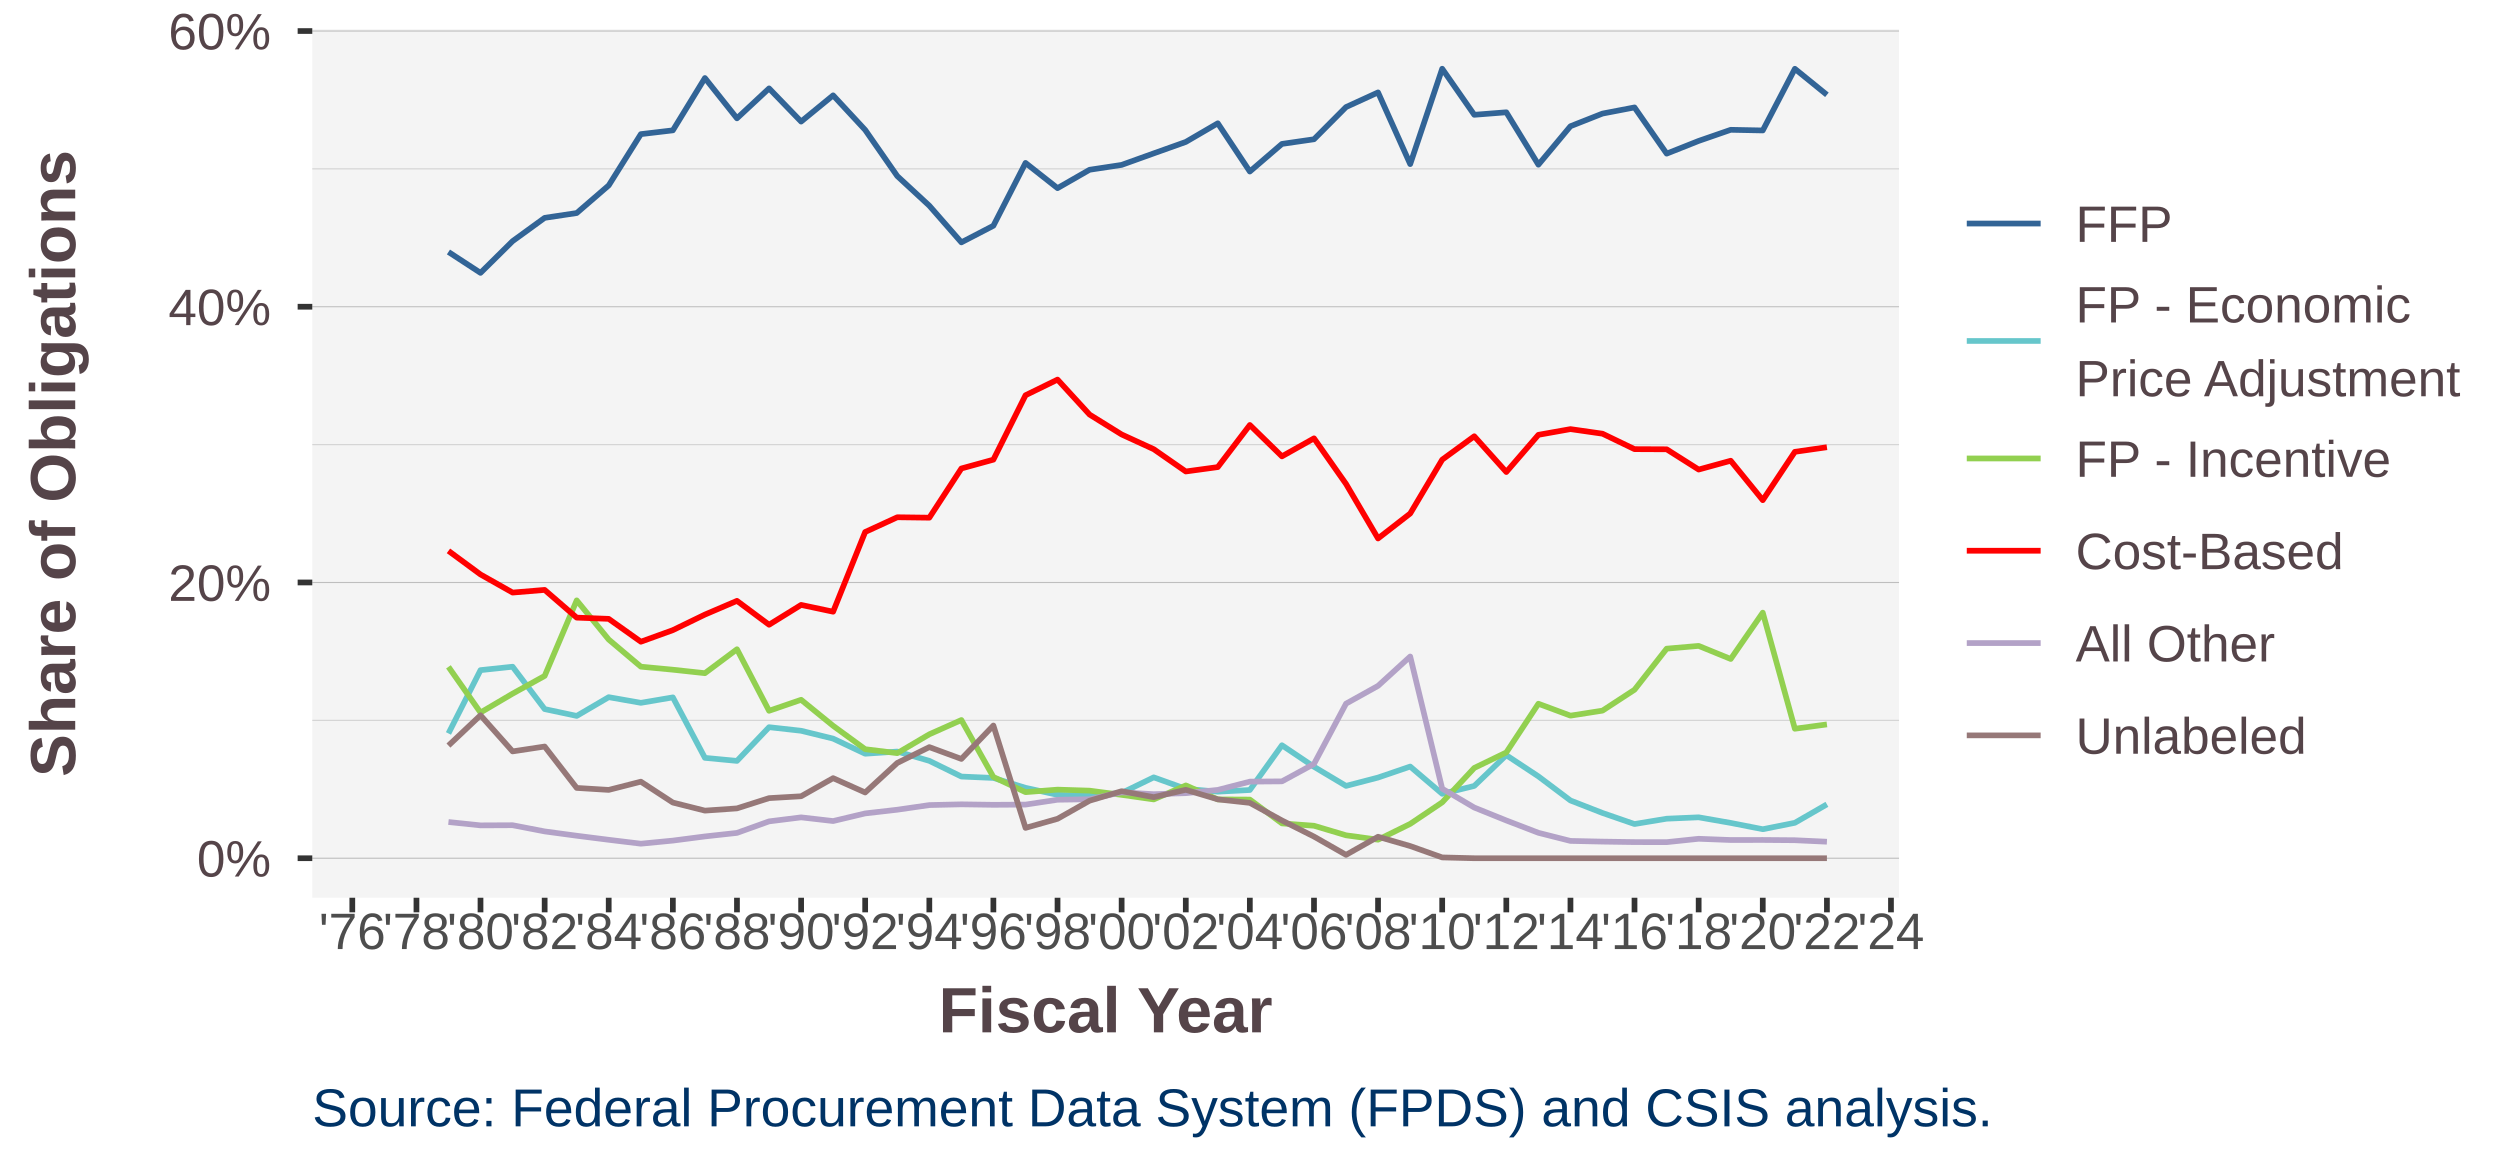
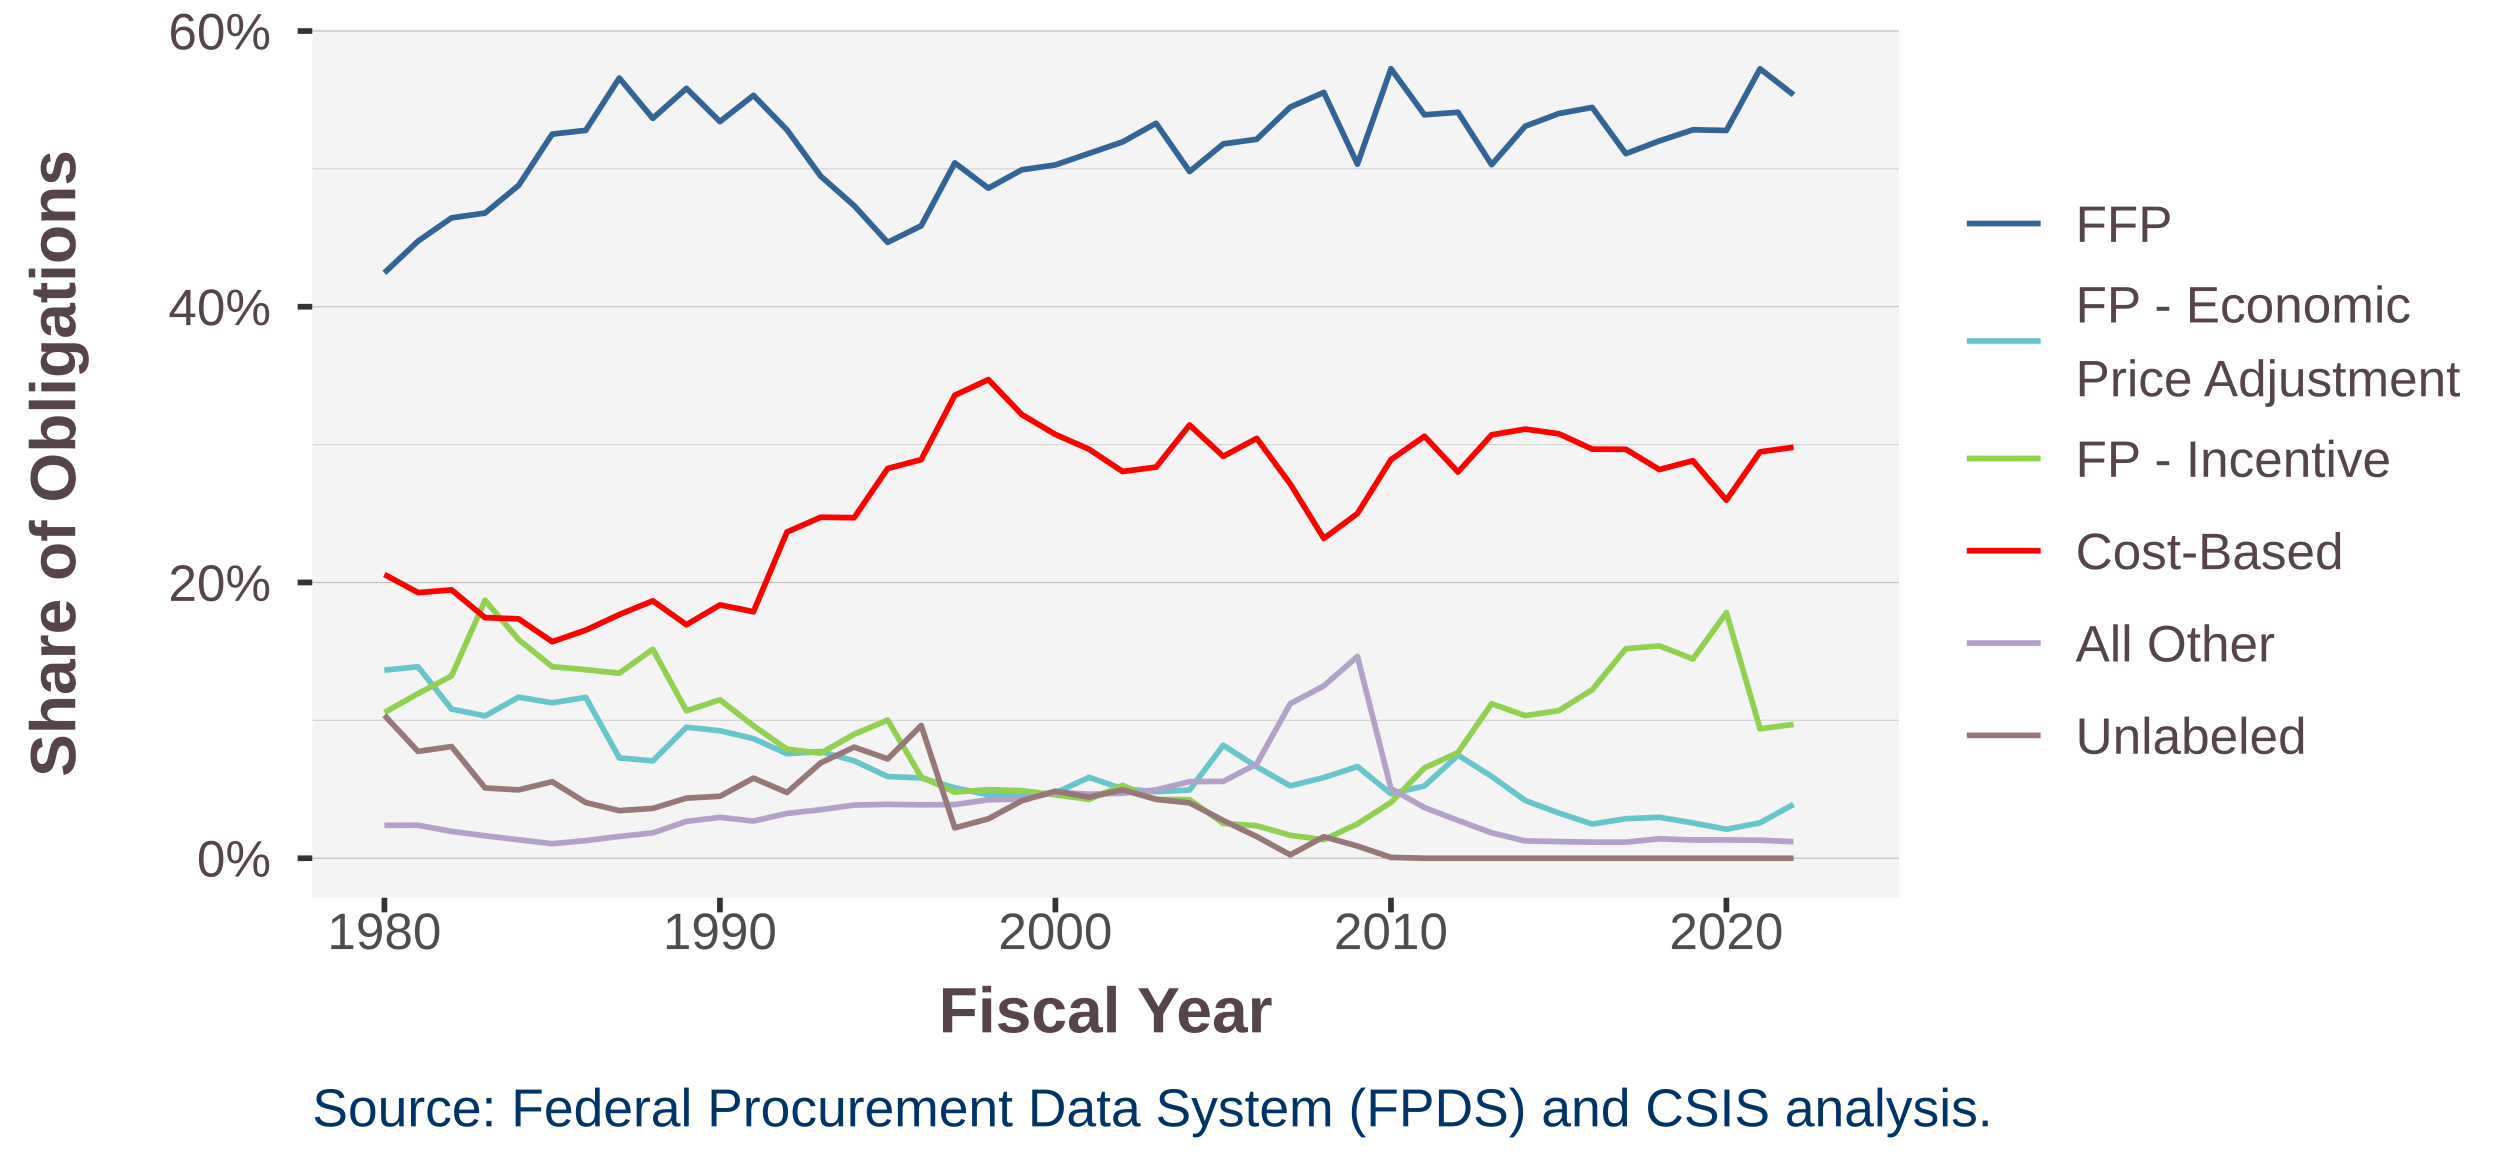
<svg xmlns="http://www.w3.org/2000/svg" class="svglite" width="468.00pt" height="216.00pt" viewBox="0 0 468.00 216.00">
  <defs>
    <style type="text/css">
    .svglite line, .svglite polyline, .svglite polygon, .svglite path, .svglite rect, .svglite circle {
      fill: none;
      stroke: #000000;
      stroke-linecap: round;
      stroke-linejoin: round;
      stroke-miterlimit: 10.00;
    }
    .svglite text {
      white-space: pre;
    }
  </style>
  </defs>
  <rect width="100%" height="100%" style="stroke: none; fill: #FFFFFF;" />
  <defs>
    <clipPath id="cpMC4wMHw0NjguMDB8MC4wMHwyMTYuMDA=">
      <rect x="0.00" y="0.00" width="468.00" height="216.00" />
    </clipPath>
  </defs>
  <g clip-path="url(#cpMC4wMHw0NjguMDB8MC4wMHwyMTYuMDA=)">
    <rect x="0.00" y="0.00" width="468.00" height="216.00" style="stroke-width: 1.07; stroke: #FFFFFF; fill: #FFFFFF;" />
  </g>
  <defs>
    <clipPath id="cpNTguNDZ8MzU1LjUwfDUuNDh8MTY4LjA1">
      <rect x="58.46" y="5.48" width="297.04" height="162.57" />
    </clipPath>
  </defs>
  <g clip-path="url(#cpNTguNDZ8MzU1LjUwfDUuNDh8MTY4LjA1)">
    <rect x="58.46" y="5.48" width="297.04" height="162.57" style="stroke-width: 1.07; stroke: none; fill: #F4F4F4;" />
    <polyline points="58.46,134.85 355.50,134.85 " style="stroke-width: 0.21; stroke: #D3D3D3; stroke-linecap: butt;" />
    <polyline points="58.46,83.23 355.50,83.23 " style="stroke-width: 0.21; stroke: #D3D3D3; stroke-linecap: butt;" />
    <polyline points="58.46,31.61 355.50,31.61 " style="stroke-width: 0.21; stroke: #D3D3D3; stroke-linecap: butt;" />
    <polyline points="58.46,160.66 355.50,160.66 " style="stroke-width: 0.21; stroke: #BEBEBE; stroke-linecap: butt;" />
    <polyline points="58.46,109.04 355.50,109.04 " style="stroke-width: 0.21; stroke: #BEBEBE; stroke-linecap: butt;" />
    <polyline points="58.46,57.42 355.50,57.42 " style="stroke-width: 0.21; stroke: #BEBEBE; stroke-linecap: butt;" />
    <polyline points="58.46,5.81 355.50,5.81 " style="stroke-width: 0.21; stroke: #BEBEBE; stroke-linecap: butt;" />
-     <polyline points="83.95,47.17 89.95,51.08 95.96,45.14 101.96,40.78 107.96,39.88 113.95,34.71 119.97,25.11 125.96,24.40 131.96,14.61 137.96,22.15 143.97,16.55 149.97,22.76 155.96,17.85 161.96,24.32 167.97,32.96 173.97,38.51 179.97,45.37 185.96,42.26 191.98,30.50 197.97,35.22 203.97,31.78 209.97,30.87 215.98,28.71 221.98,26.57 227.97,23.08 233.97,32.11 239.98,26.94 245.98,26.07 251.98,20.04 257.97,17.30 263.99,30.72 269.98,12.87 275.98,21.49 281.98,21.02 287.99,30.83 293.99,23.63 299.99,21.26 305.98,20.11 312.00,28.76 317.99,26.38 323.99,24.30 329.99,24.42 336.00,12.88 342.00,17.75 " style="stroke-width: 1.07; stroke: #326496; stroke-linecap: butt;" />
-     <polyline points="83.95,137.30 89.95,125.45 95.96,124.81 101.96,132.74 107.96,134.02 113.95,130.51 119.97,131.57 125.96,130.55 131.96,141.87 137.96,142.44 143.97,136.13 149.97,136.80 155.96,138.27 161.96,141.10 167.97,140.69 173.97,142.43 179.97,145.37 185.96,145.63 191.98,147.48 197.97,148.79 203.97,148.96 209.97,148.44 215.98,145.52 221.98,147.67 227.97,148.20 233.97,147.89 239.98,139.51 245.98,143.54 251.98,147.12 257.97,145.56 263.99,143.50 269.98,148.60 275.98,147.13 281.98,141.37 287.99,145.34 293.99,149.85 299.99,152.19 305.98,154.26 312.00,153.26 317.99,153.00 323.99,154.05 329.99,155.23 336.00,154.03 342.00,150.57 " style="stroke-width: 1.07; stroke: #66C6CB; stroke-linecap: butt;" />
-     <polyline points="83.95,124.83 89.95,133.39 95.96,129.85 101.96,126.53 107.96,112.39 113.95,119.72 119.97,124.80 125.96,125.37 131.96,126.02 137.96,121.54 143.97,133.06 149.97,131.00 155.96,135.87 161.96,140.25 167.97,140.99 173.97,137.46 179.97,134.79 185.96,145.45 191.98,148.29 197.97,147.82 203.97,148.01 209.97,148.80 215.98,149.65 221.98,147.03 227.97,149.65 233.97,149.68 239.98,154.14 245.98,154.58 251.98,156.37 257.97,157.19 263.99,154.23 269.98,150.20 275.98,143.76 281.98,140.86 287.99,131.74 293.99,133.97 299.99,133.03 305.98,129.12 312.00,121.43 317.99,120.91 323.99,123.36 329.99,114.69 336.00,136.42 342.00,135.61 " style="stroke-width: 1.07; stroke: #92D050; stroke-linecap: butt;" />
-     <polyline points="83.95,103.12 89.95,107.54 95.96,110.93 101.96,110.43 107.96,115.62 113.95,115.85 119.97,120.13 125.96,117.96 131.96,115.05 137.96,112.48 143.97,116.95 149.97,113.24 155.96,114.51 161.96,99.59 167.97,96.83 173.97,96.91 179.97,87.70 185.96,86.05 191.98,73.99 197.97,71.06 203.97,77.61 209.97,81.33 215.98,84.09 221.98,88.26 227.97,87.44 233.97,79.56 239.98,85.43 245.98,82.06 251.98,90.60 257.97,100.80 263.99,96.13 269.98,86.05 275.98,81.67 281.98,88.36 287.99,81.40 293.99,80.33 299.99,81.19 305.98,84.08 312.00,84.11 317.99,87.90 323.99,86.25 329.99,93.63 336.00,84.58 342.00,83.72 " style="stroke-width: 1.07; stroke: #FF0000; stroke-linecap: butt;" />
-     <polyline points="83.95,153.88 89.95,154.51 95.96,154.48 101.96,155.64 107.96,156.45 113.95,157.21 119.97,157.94 125.96,157.36 131.96,156.58 137.96,155.92 143.97,153.76 149.97,153.01 155.96,153.70 161.96,152.27 167.97,151.58 173.97,150.71 179.97,150.57 185.96,150.66 191.98,150.62 197.97,149.71 203.97,149.62 209.97,148.32 215.98,148.67 221.98,148.48 227.97,147.87 233.97,146.32 239.98,146.27 245.98,143.01 251.98,131.72 257.97,128.39 263.99,122.90 269.98,147.64 275.98,151.17 281.98,153.59 287.99,155.90 293.99,157.42 299.99,157.55 305.98,157.64 312.00,157.65 317.99,157.02 323.99,157.25 329.99,157.24 336.00,157.29 342.00,157.57 " style="stroke-width: 1.07; stroke: #B3A2C7; stroke-linecap: butt;" />
-     <polyline points="83.95,139.57 89.95,133.90 95.96,140.66 101.96,139.75 107.96,147.50 113.95,147.87 119.97,146.33 125.96,150.24 131.96,151.75 137.96,151.33 143.97,149.41 149.97,149.06 155.96,145.67 161.96,148.35 167.97,142.82 173.97,139.86 179.97,142.07 185.96,135.82 191.98,154.98 197.97,153.28 203.97,149.89 209.97,148.11 215.98,149.23 221.98,147.85 227.97,149.64 233.97,150.30 239.98,153.59 245.98,156.61 251.98,160.03 257.97,156.64 263.99,158.38 269.98,160.51 275.98,160.66 281.98,160.66 287.99,160.66 293.99,160.66 299.99,160.66 305.98,160.66 312.00,160.66 317.99,160.66 323.99,160.66 329.99,160.66 336.00,160.66 342.00,160.66 " style="stroke-width: 1.07; stroke: #967878; stroke-linecap: butt;" />
+     <polyline points="71.96,51.08 78.25,45.14 84.53,40.78 90.80,39.88 97.08,34.71 103.37,25.11 109.65,24.40 115.93,14.61 122.20,22.15 128.50,16.55 134.77,22.76 141.05,17.85 147.33,24.32 153.62,32.96 159.90,38.51 166.17,45.37 172.45,42.26 178.74,30.50 185.02,35.22 191.29,31.78 197.57,30.87 203.86,28.71 210.14,26.57 216.42,23.08 222.69,32.11 228.99,26.94 235.26,26.07 241.54,20.04 247.82,17.30 254.11,30.72 260.39,12.87 266.66,21.49 272.94,21.02 279.23,30.83 285.51,23.63 291.79,21.26 298.06,20.11 304.36,28.76 310.63,26.38 316.91,24.30 323.18,24.42 329.48,12.88 335.75,17.75 " style="stroke-width: 1.07; stroke: #326496; stroke-linecap: butt;" />
+     <polyline points="71.96,125.45 78.25,124.81 84.53,132.74 90.80,134.02 97.08,130.51 103.37,131.57 109.65,130.55 115.93,141.87 122.20,142.44 128.50,136.13 134.77,136.80 141.05,138.27 147.33,141.10 153.62,140.69 159.90,142.43 166.17,145.37 172.45,145.63 178.74,147.48 185.02,148.79 191.29,148.96 197.57,148.44 203.86,145.52 210.14,147.67 216.42,148.20 222.69,147.89 228.99,139.51 235.26,143.54 241.54,147.12 247.82,145.56 254.11,143.50 260.39,148.60 266.66,147.13 272.94,141.37 279.23,145.34 285.51,149.85 291.79,152.19 298.06,154.26 304.36,153.26 310.63,153.00 316.91,154.05 323.18,155.23 329.48,154.03 335.75,150.57 " style="stroke-width: 1.07; stroke: #66C6CB; stroke-linecap: butt;" />
+     <polyline points="71.96,133.39 78.25,129.85 84.53,126.53 90.80,112.39 97.08,119.72 103.37,124.80 109.65,125.37 115.93,126.02 122.20,121.54 128.50,133.06 134.77,131.00 141.05,135.87 147.33,140.25 153.62,140.99 159.90,137.46 166.17,134.79 172.45,145.45 178.74,148.29 185.02,147.82 191.29,148.01 197.57,148.80 203.86,149.65 210.14,147.03 216.42,149.65 222.69,149.68 228.99,154.14 235.26,154.58 241.54,156.37 247.82,157.19 254.11,154.23 260.39,150.20 266.66,143.76 272.94,140.86 279.23,131.74 285.51,133.97 291.79,133.03 298.06,129.12 304.36,121.43 310.63,120.91 316.91,123.36 323.18,114.69 329.48,136.42 335.75,135.61 " style="stroke-width: 1.07; stroke: #92D050; stroke-linecap: butt;" />
+     <polyline points="71.96,107.54 78.25,110.93 84.53,110.43 90.80,115.62 97.08,115.85 103.37,120.13 109.65,117.96 115.93,115.05 122.20,112.48 128.50,116.95 134.77,113.24 141.05,114.51 147.33,99.59 153.62,96.83 159.90,96.91 166.17,87.70 172.45,86.05 178.74,73.99 185.02,71.06 191.29,77.61 197.57,81.33 203.86,84.09 210.14,88.26 216.42,87.44 222.69,79.56 228.99,85.43 235.26,82.06 241.54,90.60 247.82,100.80 254.11,96.13 260.39,86.05 266.66,81.67 272.94,88.36 279.23,81.40 285.51,80.33 291.79,81.19 298.06,84.08 304.36,84.11 310.63,87.90 316.91,86.25 323.18,93.63 329.48,84.58 335.75,83.72 " style="stroke-width: 1.07; stroke: #FF0000; stroke-linecap: butt;" />
+     <polyline points="71.96,154.51 78.25,154.48 84.53,155.64 90.80,156.45 97.08,157.21 103.37,157.94 109.65,157.36 115.93,156.58 122.20,155.92 128.50,153.76 134.77,153.01 141.05,153.70 147.33,152.27 153.62,151.58 159.90,150.71 166.17,150.57 172.45,150.66 178.74,150.62 185.02,149.71 191.29,149.62 197.57,148.32 203.86,148.67 210.14,148.48 216.42,147.87 222.69,146.32 228.99,146.27 235.26,143.01 241.54,131.72 247.82,128.39 254.11,122.90 260.39,147.64 266.66,151.17 272.94,153.59 279.23,155.90 285.51,157.42 291.79,157.55 298.06,157.64 304.36,157.65 310.63,157.02 316.91,157.25 323.18,157.24 329.48,157.29 335.75,157.57 " style="stroke-width: 1.07; stroke: #B3A2C7; stroke-linecap: butt;" />
+     <polyline points="71.96,133.90 78.25,140.66 84.53,139.75 90.80,147.50 97.08,147.87 103.37,146.33 109.65,150.24 115.93,151.75 122.20,151.33 128.50,149.41 134.77,149.06 141.05,145.67 147.33,148.35 153.62,142.82 159.90,139.86 166.17,142.07 172.45,135.82 178.74,154.98 185.02,153.28 191.29,149.89 197.57,148.11 203.86,149.23 210.14,147.85 216.42,149.64 222.69,150.30 228.99,153.59 235.26,156.61 241.54,160.03 247.82,156.64 254.11,158.38 260.39,160.51 266.66,160.66 272.94,160.66 279.23,160.66 285.51,160.66 291.79,160.66 298.06,160.66 304.36,160.66 310.63,160.66 316.91,160.66 323.18,160.66 329.48,160.66 335.75,160.66 " style="stroke-width: 1.07; stroke: #967878; stroke-linecap: butt;" />
  </g>
  <g clip-path="url(#cpMC4wMHw0NjguMDB8MC4wMHwyMTYuMDA=)">
    <text x="50.74" y="164.09" text-anchor="end" style="font-size: 9.60px;fill: #554449; font-family: &quot;Arial&quot;;" textLength="13.86px" lengthAdjust="spacingAndGlyphs">0%</text>
    <text x="50.74" y="112.48" text-anchor="end" style="font-size: 9.60px;fill: #554449; font-family: &quot;Arial&quot;;" textLength="19.20px" lengthAdjust="spacingAndGlyphs">20%</text>
    <text x="50.74" y="60.86" text-anchor="end" style="font-size: 9.60px;fill: #554449; font-family: &quot;Arial&quot;;" textLength="19.20px" lengthAdjust="spacingAndGlyphs">40%</text>
    <text x="50.74" y="9.24" text-anchor="end" style="font-size: 9.60px;fill: #554449; font-family: &quot;Arial&quot;;" textLength="19.20px" lengthAdjust="spacingAndGlyphs">60%</text>
    <polyline points="55.72,160.66 58.46,160.66 " style="stroke-width: 1.07; stroke: #333333; stroke-linecap: butt;" />
    <polyline points="55.72,109.04 58.46,109.04 " style="stroke-width: 1.07; stroke: #333333; stroke-linecap: butt;" />
    <polyline points="55.72,57.42 58.46,57.42 " style="stroke-width: 1.07; stroke: #333333; stroke-linecap: butt;" />
    <polyline points="55.72,5.81 58.46,5.81 " style="stroke-width: 1.07; stroke: #333333; stroke-linecap: butt;" />
-     <polyline points="65.95,170.79 65.95,168.05 " style="stroke-width: 1.07; stroke: #333333; stroke-linecap: butt;" />
-     <polyline points="77.96,170.79 77.96,168.05 " style="stroke-width: 1.07; stroke: #333333; stroke-linecap: butt;" />
-     <polyline points="89.95,170.79 89.95,168.05 " style="stroke-width: 1.07; stroke: #333333; stroke-linecap: butt;" />
-     <polyline points="101.96,170.79 101.96,168.05 " style="stroke-width: 1.07; stroke: #333333; stroke-linecap: butt;" />
-     <polyline points="113.95,170.79 113.95,168.05 " style="stroke-width: 1.07; stroke: #333333; stroke-linecap: butt;" />
-     <polyline points="125.96,170.79 125.96,168.05 " style="stroke-width: 1.07; stroke: #333333; stroke-linecap: butt;" />
-     <polyline points="137.96,170.79 137.96,168.05 " style="stroke-width: 1.07; stroke: #333333; stroke-linecap: butt;" />
-     <polyline points="149.97,170.79 149.97,168.05 " style="stroke-width: 1.07; stroke: #333333; stroke-linecap: butt;" />
-     <polyline points="161.96,170.79 161.96,168.05 " style="stroke-width: 1.07; stroke: #333333; stroke-linecap: butt;" />
-     <polyline points="173.97,170.79 173.97,168.05 " style="stroke-width: 1.07; stroke: #333333; stroke-linecap: butt;" />
-     <polyline points="185.96,170.79 185.96,168.05 " style="stroke-width: 1.07; stroke: #333333; stroke-linecap: butt;" />
-     <polyline points="197.97,170.79 197.97,168.05 " style="stroke-width: 1.07; stroke: #333333; stroke-linecap: butt;" />
-     <polyline points="209.97,170.79 209.97,168.05 " style="stroke-width: 1.07; stroke: #333333; stroke-linecap: butt;" />
-     <polyline points="221.98,170.79 221.98,168.05 " style="stroke-width: 1.07; stroke: #333333; stroke-linecap: butt;" />
-     <polyline points="233.97,170.79 233.97,168.05 " style="stroke-width: 1.07; stroke: #333333; stroke-linecap: butt;" />
-     <polyline points="245.98,170.79 245.98,168.05 " style="stroke-width: 1.07; stroke: #333333; stroke-linecap: butt;" />
-     <polyline points="257.97,170.79 257.97,168.05 " style="stroke-width: 1.07; stroke: #333333; stroke-linecap: butt;" />
-     <polyline points="269.98,170.79 269.98,168.05 " style="stroke-width: 1.07; stroke: #333333; stroke-linecap: butt;" />
-     <polyline points="281.98,170.79 281.98,168.05 " style="stroke-width: 1.07; stroke: #333333; stroke-linecap: butt;" />
-     <polyline points="293.99,170.79 293.99,168.05 " style="stroke-width: 1.07; stroke: #333333; stroke-linecap: butt;" />
-     <polyline points="305.98,170.79 305.98,168.05 " style="stroke-width: 1.07; stroke: #333333; stroke-linecap: butt;" />
-     <polyline points="317.99,170.79 317.99,168.05 " style="stroke-width: 1.07; stroke: #333333; stroke-linecap: butt;" />
-     <polyline points="329.99,170.79 329.99,168.05 " style="stroke-width: 1.07; stroke: #333333; stroke-linecap: butt;" />
-     <polyline points="342.00,170.79 342.00,168.05 " style="stroke-width: 1.07; stroke: #333333; stroke-linecap: butt;" />
-     <polyline points="353.99,170.79 353.99,168.05 " style="stroke-width: 1.07; stroke: #333333; stroke-linecap: butt;" />
-     <text x="65.95" y="177.66" text-anchor="middle" style="font-size: 9.60px;fill: #4D4D4D; font-family: &quot;Arial&quot;;" textLength="12.50px" lengthAdjust="spacingAndGlyphs">'76</text>
-     <text x="77.96" y="177.66" text-anchor="middle" style="font-size: 9.60px;fill: #4D4D4D; font-family: &quot;Arial&quot;;" textLength="12.50px" lengthAdjust="spacingAndGlyphs">'78</text>
-     <text x="89.95" y="177.66" text-anchor="middle" style="font-size: 9.60px;fill: #4D4D4D; font-family: &quot;Arial&quot;;" textLength="12.50px" lengthAdjust="spacingAndGlyphs">'80</text>
-     <text x="101.96" y="177.66" text-anchor="middle" style="font-size: 9.60px;fill: #4D4D4D; font-family: &quot;Arial&quot;;" textLength="12.50px" lengthAdjust="spacingAndGlyphs">'82</text>
-     <text x="113.95" y="177.66" text-anchor="middle" style="font-size: 9.60px;fill: #4D4D4D; font-family: &quot;Arial&quot;;" textLength="12.50px" lengthAdjust="spacingAndGlyphs">'84</text>
-     <text x="125.96" y="177.66" text-anchor="middle" style="font-size: 9.60px;fill: #4D4D4D; font-family: &quot;Arial&quot;;" textLength="12.50px" lengthAdjust="spacingAndGlyphs">'86</text>
-     <text x="137.96" y="177.66" text-anchor="middle" style="font-size: 9.60px;fill: #4D4D4D; font-family: &quot;Arial&quot;;" textLength="12.50px" lengthAdjust="spacingAndGlyphs">'88</text>
-     <text x="149.97" y="177.66" text-anchor="middle" style="font-size: 9.60px;fill: #4D4D4D; font-family: &quot;Arial&quot;;" textLength="12.50px" lengthAdjust="spacingAndGlyphs">'90</text>
-     <text x="161.96" y="177.66" text-anchor="middle" style="font-size: 9.60px;fill: #4D4D4D; font-family: &quot;Arial&quot;;" textLength="12.50px" lengthAdjust="spacingAndGlyphs">'92</text>
-     <text x="173.97" y="177.66" text-anchor="middle" style="font-size: 9.60px;fill: #4D4D4D; font-family: &quot;Arial&quot;;" textLength="12.50px" lengthAdjust="spacingAndGlyphs">'94</text>
-     <text x="185.96" y="177.66" text-anchor="middle" style="font-size: 9.60px;fill: #4D4D4D; font-family: &quot;Arial&quot;;" textLength="12.50px" lengthAdjust="spacingAndGlyphs">'96</text>
-     <text x="197.97" y="177.66" text-anchor="middle" style="font-size: 9.60px;fill: #4D4D4D; font-family: &quot;Arial&quot;;" textLength="12.50px" lengthAdjust="spacingAndGlyphs">'98</text>
-     <text x="209.97" y="177.66" text-anchor="middle" style="font-size: 9.60px;fill: #4D4D4D; font-family: &quot;Arial&quot;;" textLength="12.50px" lengthAdjust="spacingAndGlyphs">'00</text>
-     <text x="221.98" y="177.66" text-anchor="middle" style="font-size: 9.60px;fill: #4D4D4D; font-family: &quot;Arial&quot;;" textLength="12.50px" lengthAdjust="spacingAndGlyphs">'02</text>
-     <text x="233.97" y="177.66" text-anchor="middle" style="font-size: 9.60px;fill: #4D4D4D; font-family: &quot;Arial&quot;;" textLength="12.50px" lengthAdjust="spacingAndGlyphs">'04</text>
-     <text x="245.98" y="177.66" text-anchor="middle" style="font-size: 9.60px;fill: #4D4D4D; font-family: &quot;Arial&quot;;" textLength="12.50px" lengthAdjust="spacingAndGlyphs">'06</text>
-     <text x="257.97" y="177.66" text-anchor="middle" style="font-size: 9.60px;fill: #4D4D4D; font-family: &quot;Arial&quot;;" textLength="12.50px" lengthAdjust="spacingAndGlyphs">'08</text>
-     <text x="269.98" y="177.66" text-anchor="middle" style="font-size: 9.60px;fill: #4D4D4D; font-family: &quot;Arial&quot;;" textLength="12.50px" lengthAdjust="spacingAndGlyphs">'10</text>
-     <text x="281.98" y="177.66" text-anchor="middle" style="font-size: 9.60px;fill: #4D4D4D; font-family: &quot;Arial&quot;;" textLength="12.50px" lengthAdjust="spacingAndGlyphs">'12</text>
-     <text x="293.99" y="177.66" text-anchor="middle" style="font-size: 9.60px;fill: #4D4D4D; font-family: &quot;Arial&quot;;" textLength="12.50px" lengthAdjust="spacingAndGlyphs">'14</text>
-     <text x="305.98" y="177.66" text-anchor="middle" style="font-size: 9.60px;fill: #4D4D4D; font-family: &quot;Arial&quot;;" textLength="12.50px" lengthAdjust="spacingAndGlyphs">'16</text>
-     <text x="317.99" y="177.66" text-anchor="middle" style="font-size: 9.60px;fill: #4D4D4D; font-family: &quot;Arial&quot;;" textLength="12.50px" lengthAdjust="spacingAndGlyphs">'18</text>
-     <text x="329.99" y="177.66" text-anchor="middle" style="font-size: 9.60px;fill: #4D4D4D; font-family: &quot;Arial&quot;;" textLength="12.50px" lengthAdjust="spacingAndGlyphs">'20</text>
-     <text x="342.00" y="177.66" text-anchor="middle" style="font-size: 9.60px;fill: #4D4D4D; font-family: &quot;Arial&quot;;" textLength="12.50px" lengthAdjust="spacingAndGlyphs">'22</text>
-     <text x="353.99" y="177.66" text-anchor="middle" style="font-size: 9.60px;fill: #4D4D4D; font-family: &quot;Arial&quot;;" textLength="12.50px" lengthAdjust="spacingAndGlyphs">'24</text>
+     <polyline points="71.96,170.79 71.96,168.05 " style="stroke-width: 1.07; stroke: #333333; stroke-linecap: butt;" />
+     <polyline points="134.77,170.79 134.77,168.05 " style="stroke-width: 1.07; stroke: #333333; stroke-linecap: butt;" />
+     <polyline points="197.57,170.79 197.57,168.05 " style="stroke-width: 1.07; stroke: #333333; stroke-linecap: butt;" />
+     <polyline points="260.39,170.79 260.39,168.05 " style="stroke-width: 1.07; stroke: #333333; stroke-linecap: butt;" />
+     <polyline points="323.18,170.79 323.18,168.05 " style="stroke-width: 1.07; stroke: #333333; stroke-linecap: butt;" />
+     <text x="71.96" y="177.66" text-anchor="middle" style="font-size: 9.60px;fill: #4D4D4D; font-family: &quot;Arial&quot;;" textLength="21.34px" lengthAdjust="spacingAndGlyphs">1980</text>
+     <text x="134.77" y="177.66" text-anchor="middle" style="font-size: 9.60px;fill: #4D4D4D; font-family: &quot;Arial&quot;;" textLength="21.34px" lengthAdjust="spacingAndGlyphs">1990</text>
+     <text x="197.57" y="177.66" text-anchor="middle" style="font-size: 9.60px;fill: #4D4D4D; font-family: &quot;Arial&quot;;" textLength="21.34px" lengthAdjust="spacingAndGlyphs">2000</text>
+     <text x="260.39" y="177.66" text-anchor="middle" style="font-size: 9.60px;fill: #4D4D4D; font-family: &quot;Arial&quot;;" textLength="21.34px" lengthAdjust="spacingAndGlyphs">2010</text>
+     <text x="323.18" y="177.66" text-anchor="middle" style="font-size: 9.60px;fill: #4D4D4D; font-family: &quot;Arial&quot;;" textLength="21.34px" lengthAdjust="spacingAndGlyphs">2020</text>
    <text x="206.98" y="193.25" text-anchor="middle" style="font-size: 12.00px; font-weight: bold;fill: #554449; font-family: &quot;Arial&quot;;" textLength="62.50px" lengthAdjust="spacingAndGlyphs">Fiscal Year</text>
    <text transform="translate(14.08,86.77) rotate(-90)" text-anchor="middle" style="font-size: 12.00px; font-weight: bold;fill: #554449; font-family: &quot;Arial&quot;;" textLength="117.35px" lengthAdjust="spacingAndGlyphs">Share of Obligations</text>
    <rect x="366.46" y="27.23" width="96.06" height="119.07" style="stroke-width: 1.07; stroke: none; fill: #FFFFFF;" />
    <rect x="366.46" y="33.21" width="17.28" height="17.28" style="stroke-width: 1.07; stroke: none; fill: #FFFFFF;" />
    <line x1="368.18" y1="41.85" x2="382.01" y2="41.85" style="stroke-width: 1.07; stroke: #326496; stroke-linecap: butt;" />
    <rect x="366.46" y="50.49" width="17.28" height="26.69" style="stroke-width: 1.07; stroke: none; fill: #FFFFFF;" />
    <line x1="368.18" y1="63.83" x2="382.01" y2="63.83" style="stroke-width: 1.07; stroke: #66C6CB; stroke-linecap: butt;" />
    <rect x="366.46" y="77.18" width="17.28" height="17.28" style="stroke-width: 1.07; stroke: none; fill: #FFFFFF;" />
    <line x1="368.18" y1="85.82" x2="382.01" y2="85.82" style="stroke-width: 1.07; stroke: #92D050; stroke-linecap: butt;" />
    <rect x="366.46" y="94.46" width="17.28" height="17.28" style="stroke-width: 1.07; stroke: none; fill: #FFFFFF;" />
    <line x1="368.18" y1="103.10" x2="382.01" y2="103.10" style="stroke-width: 1.07; stroke: #FF0000; stroke-linecap: butt;" />
    <rect x="366.46" y="111.74" width="17.28" height="17.28" style="stroke-width: 1.07; stroke: none; fill: #FFFFFF;" />
    <line x1="368.18" y1="120.38" x2="382.01" y2="120.38" style="stroke-width: 1.07; stroke: #B3A2C7; stroke-linecap: butt;" />
    <rect x="366.46" y="129.02" width="17.28" height="17.28" style="stroke-width: 1.07; stroke: none; fill: #FFFFFF;" />
    <line x1="368.18" y1="137.66" x2="382.01" y2="137.66" style="stroke-width: 1.07; stroke: #967878; stroke-linecap: butt;" />
    <text x="388.56" y="45.28" style="font-size: 9.60px;fill: #554449; font-family: &quot;Arial&quot;;" textLength="18.12px" lengthAdjust="spacingAndGlyphs">FFP</text>
    <text x="388.56" y="60.36" style="font-size: 9.60px;fill: #554449; font-family: &quot;Arial&quot;;" textLength="62.72px" lengthAdjust="spacingAndGlyphs">FP - Economic</text>
    <text x="388.56" y="74.18" style="font-size: 9.60px;fill: #554449; font-family: &quot;Arial&quot;;" textLength="71.96px" lengthAdjust="spacingAndGlyphs">Price Adjustment</text>
    <text x="388.56" y="89.26" style="font-size: 9.60px;fill: #554449; font-family: &quot;Arial&quot;;" textLength="59.00px" lengthAdjust="spacingAndGlyphs">FP - Incentive</text>
    <text x="388.56" y="106.54" style="font-size: 9.60px;fill: #554449; font-family: &quot;Arial&quot;;" textLength="50.11px" lengthAdjust="spacingAndGlyphs">Cost-Based</text>
    <text x="388.56" y="123.82" style="font-size: 9.60px;fill: #554449; font-family: &quot;Arial&quot;;" textLength="37.31px" lengthAdjust="spacingAndGlyphs">All Other</text>
    <text x="388.56" y="141.10" style="font-size: 9.60px;fill: #554449; font-family: &quot;Arial&quot;;" textLength="43.20px" lengthAdjust="spacingAndGlyphs">Unlabeled</text>
    <text x="58.46" y="210.84" style="font-size: 10.00px;fill: #003366; font-family: &quot;Arial&quot;;" textLength="314.70px" lengthAdjust="spacingAndGlyphs">Source: Federal Procurement Data System (FPDS) and CSIS analysis.</text>
  </g>
</svg>
